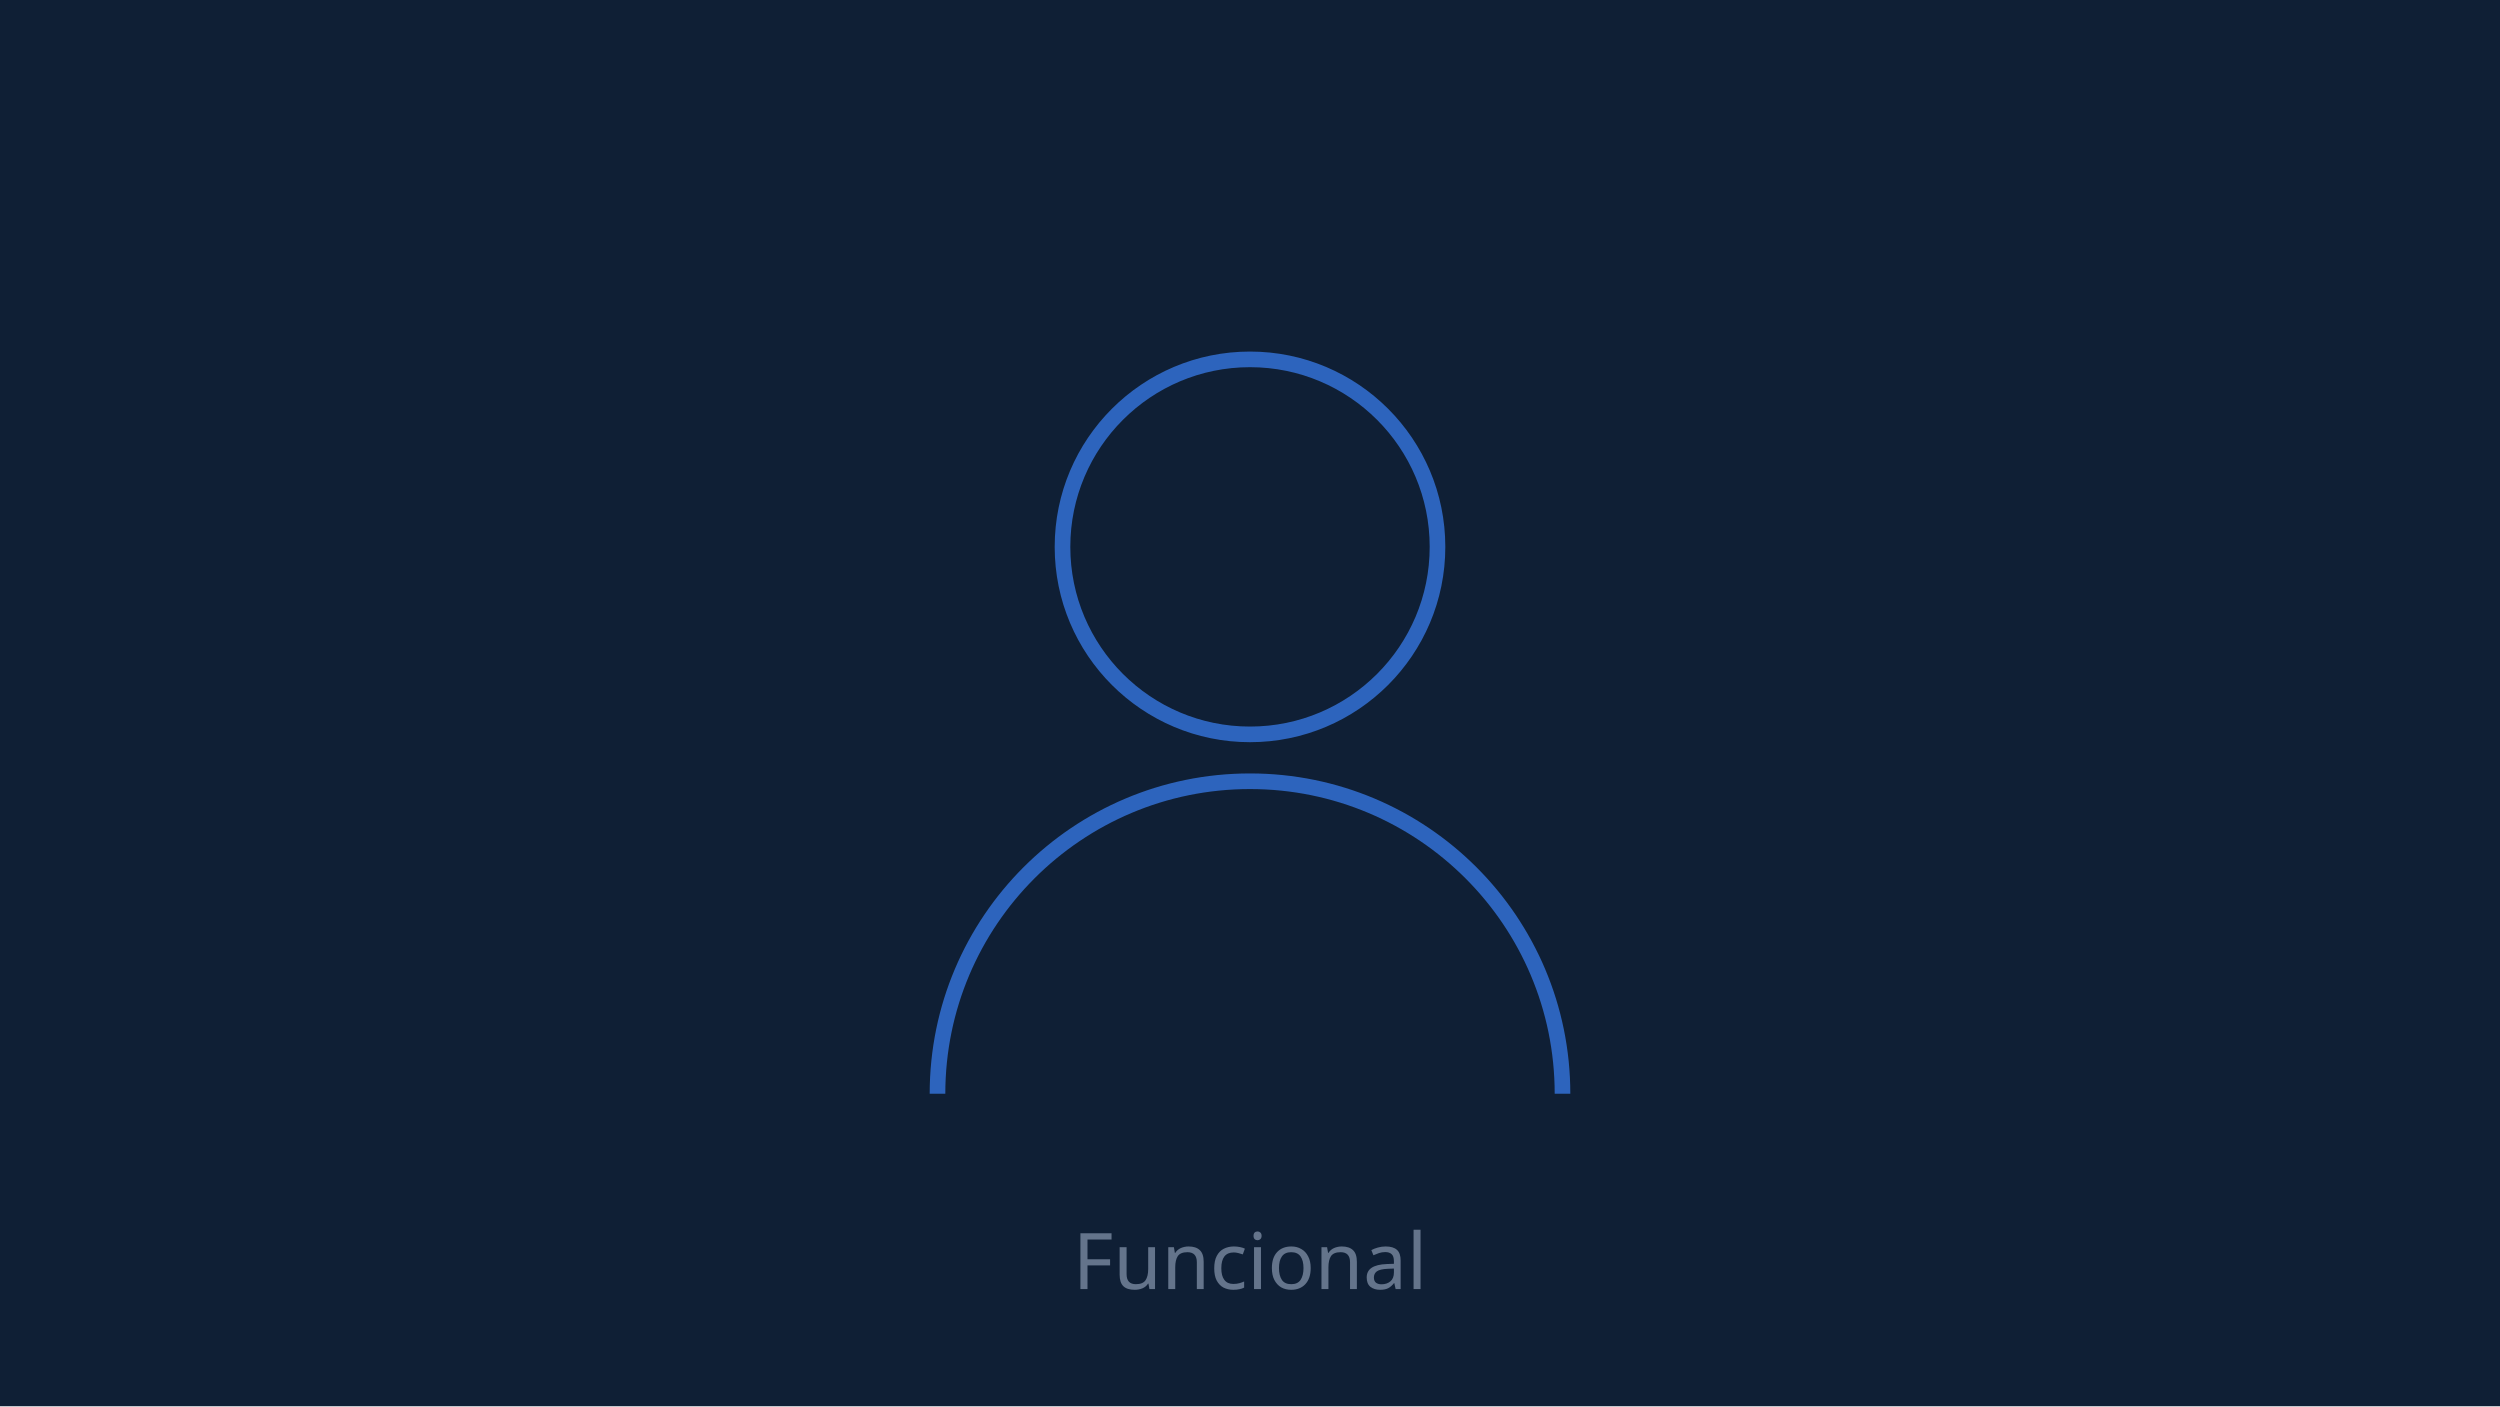
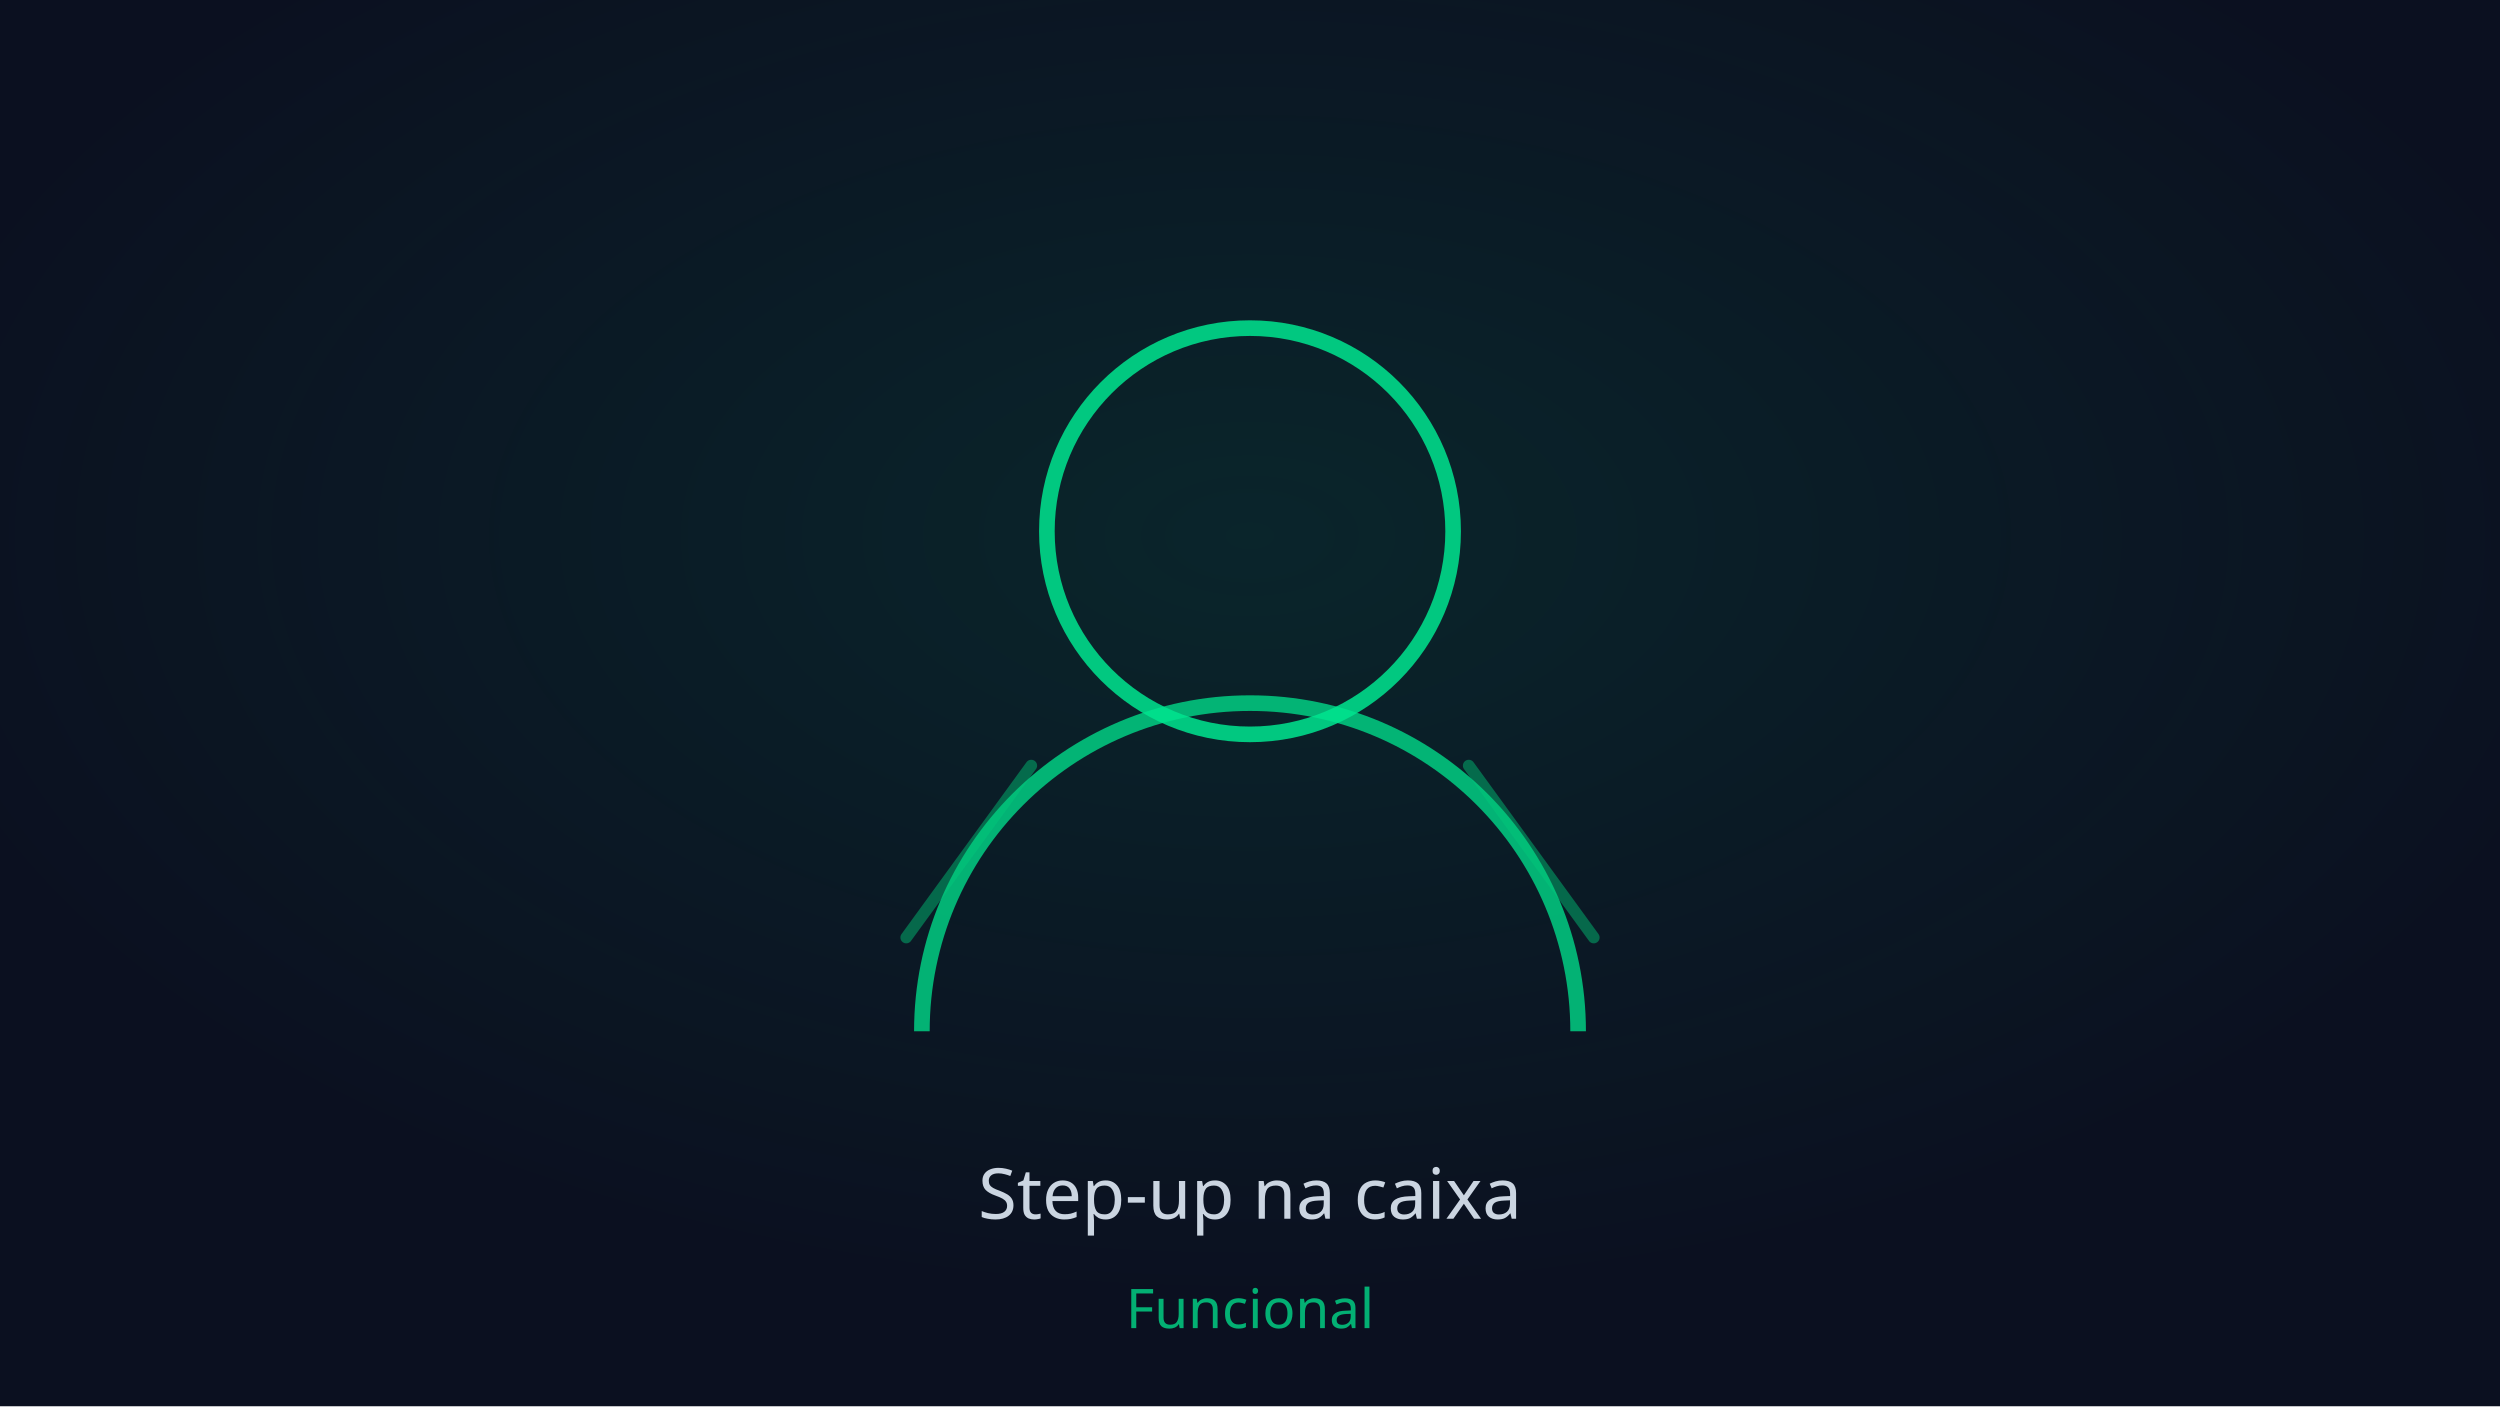
<svg xmlns="http://www.w3.org/2000/svg" viewBox="0 0 320 180" fill="none">
-   <rect width="320" height="180" fill="#0f1f35" />
-   <circle cx="160" cy="70" r="24" stroke="#3b82f6" stroke-width="2" opacity="0.7" />
-   <path d="M120 140c0-22.091 17.909-40 40-40s40 17.909 40 40" stroke="#3b82f6" stroke-width="2" opacity="0.7" />
-   <text x="160" y="165" text-anchor="middle" fill="#64748b" font-family="system-ui,sans-serif" font-size="10">Funcional</text>
+   <defs>
+     <linearGradient id="tbg" x1="0" y1="0" x2="320" y2="180">
+       <stop stop-color="#0b1020" />
+       <stop offset="1" stop-color="#152238" />
+     </linearGradient>
+     <radialGradient id="tglow" cx="50%" cy="38%" r="55%">
+       <stop stop-color="#00E58F" stop-opacity="0.1" />
+       <stop offset="1" stop-color="#00E58F" stop-opacity="0" />
+     </radialGradient>
+   </defs>
+   <rect width="320" height="180" fill="url(#tbg)" />
+   <rect width="320" height="180" fill="url(#tglow)" />
+   <circle cx="160" cy="68" r="26" stroke="#00E58F" stroke-width="2" opacity="0.85" />
+   <path d="M118 132c0-23.196 18.804-42 42-42s42 18.804 42 42" stroke="#00E58F" stroke-width="2" opacity="0.75" />
+   <path d="M132 98l-16 22M188 98l16 22" stroke="#00C97B" stroke-width="1.5" stroke-linecap="round" opacity="0.45" />
+   <text x="160" y="156" text-anchor="middle" fill="#cbd5e1" font-family="system-ui,sans-serif" font-size="9" font-weight="500">Step-up na caixa</text>
+   <text x="160" y="170" text-anchor="middle" fill="#00E58F" font-family="system-ui,sans-serif" font-size="7" opacity="0.75">Funcional</text>
</svg>
